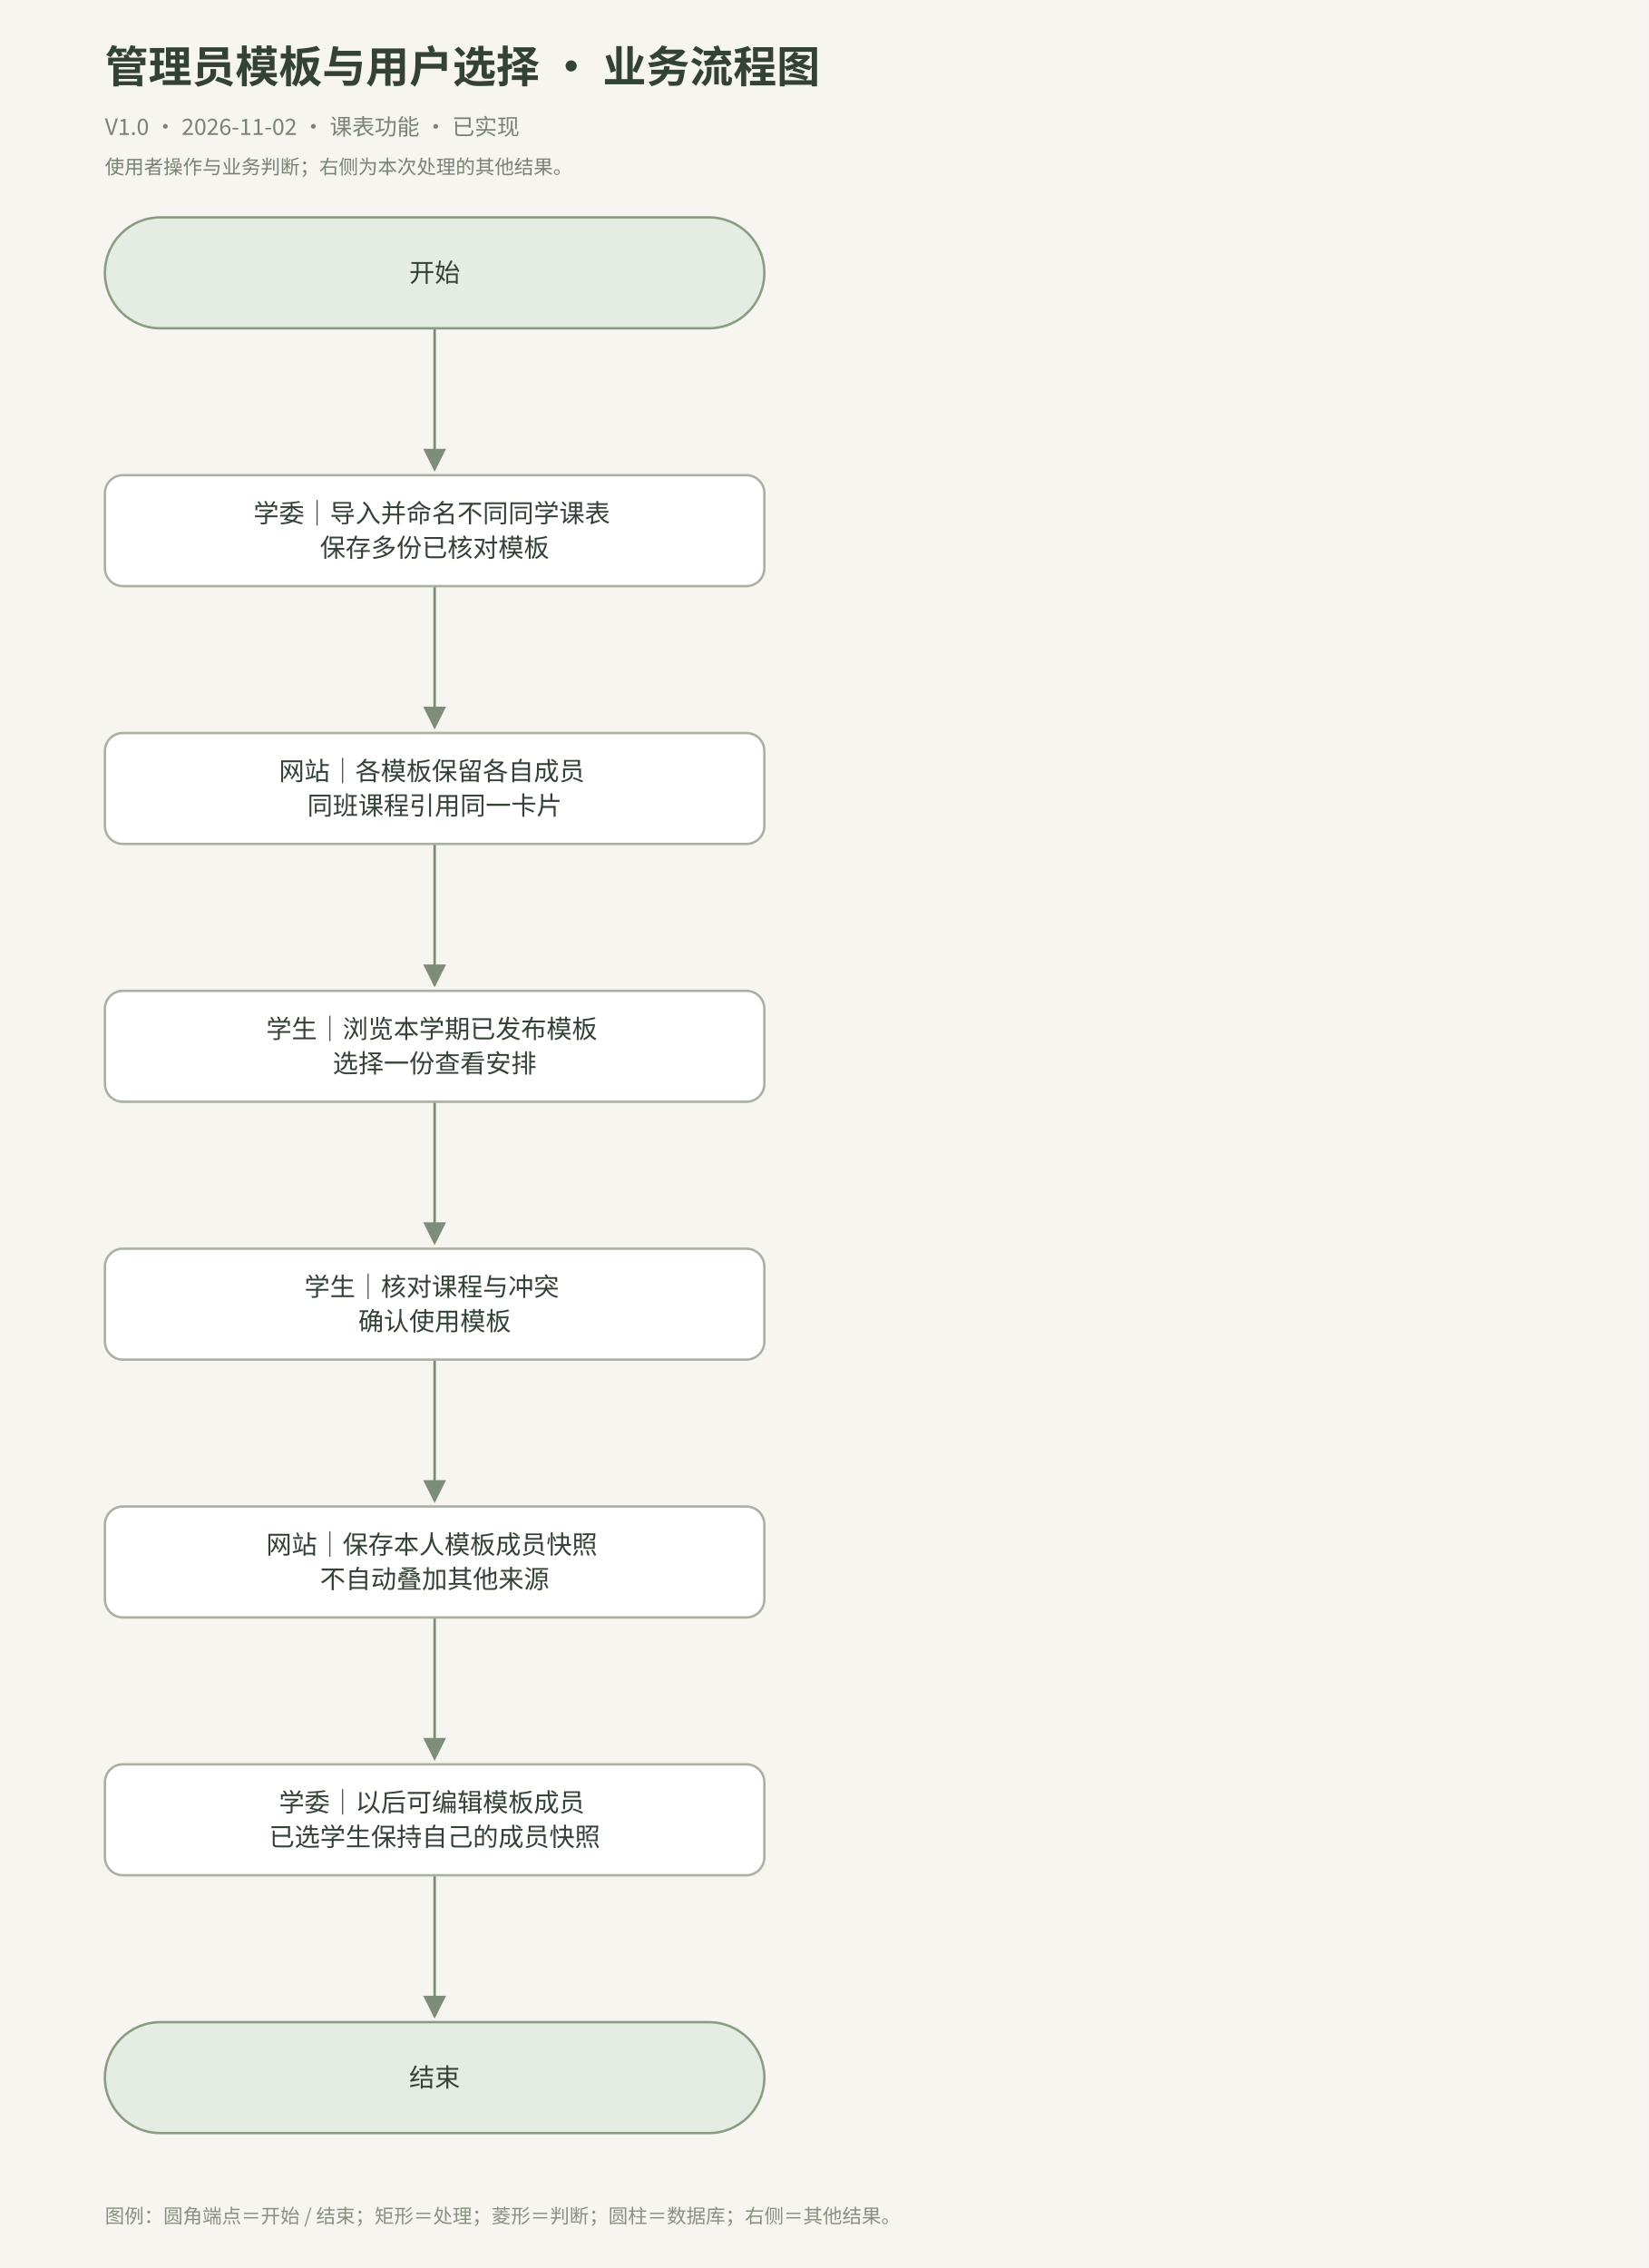
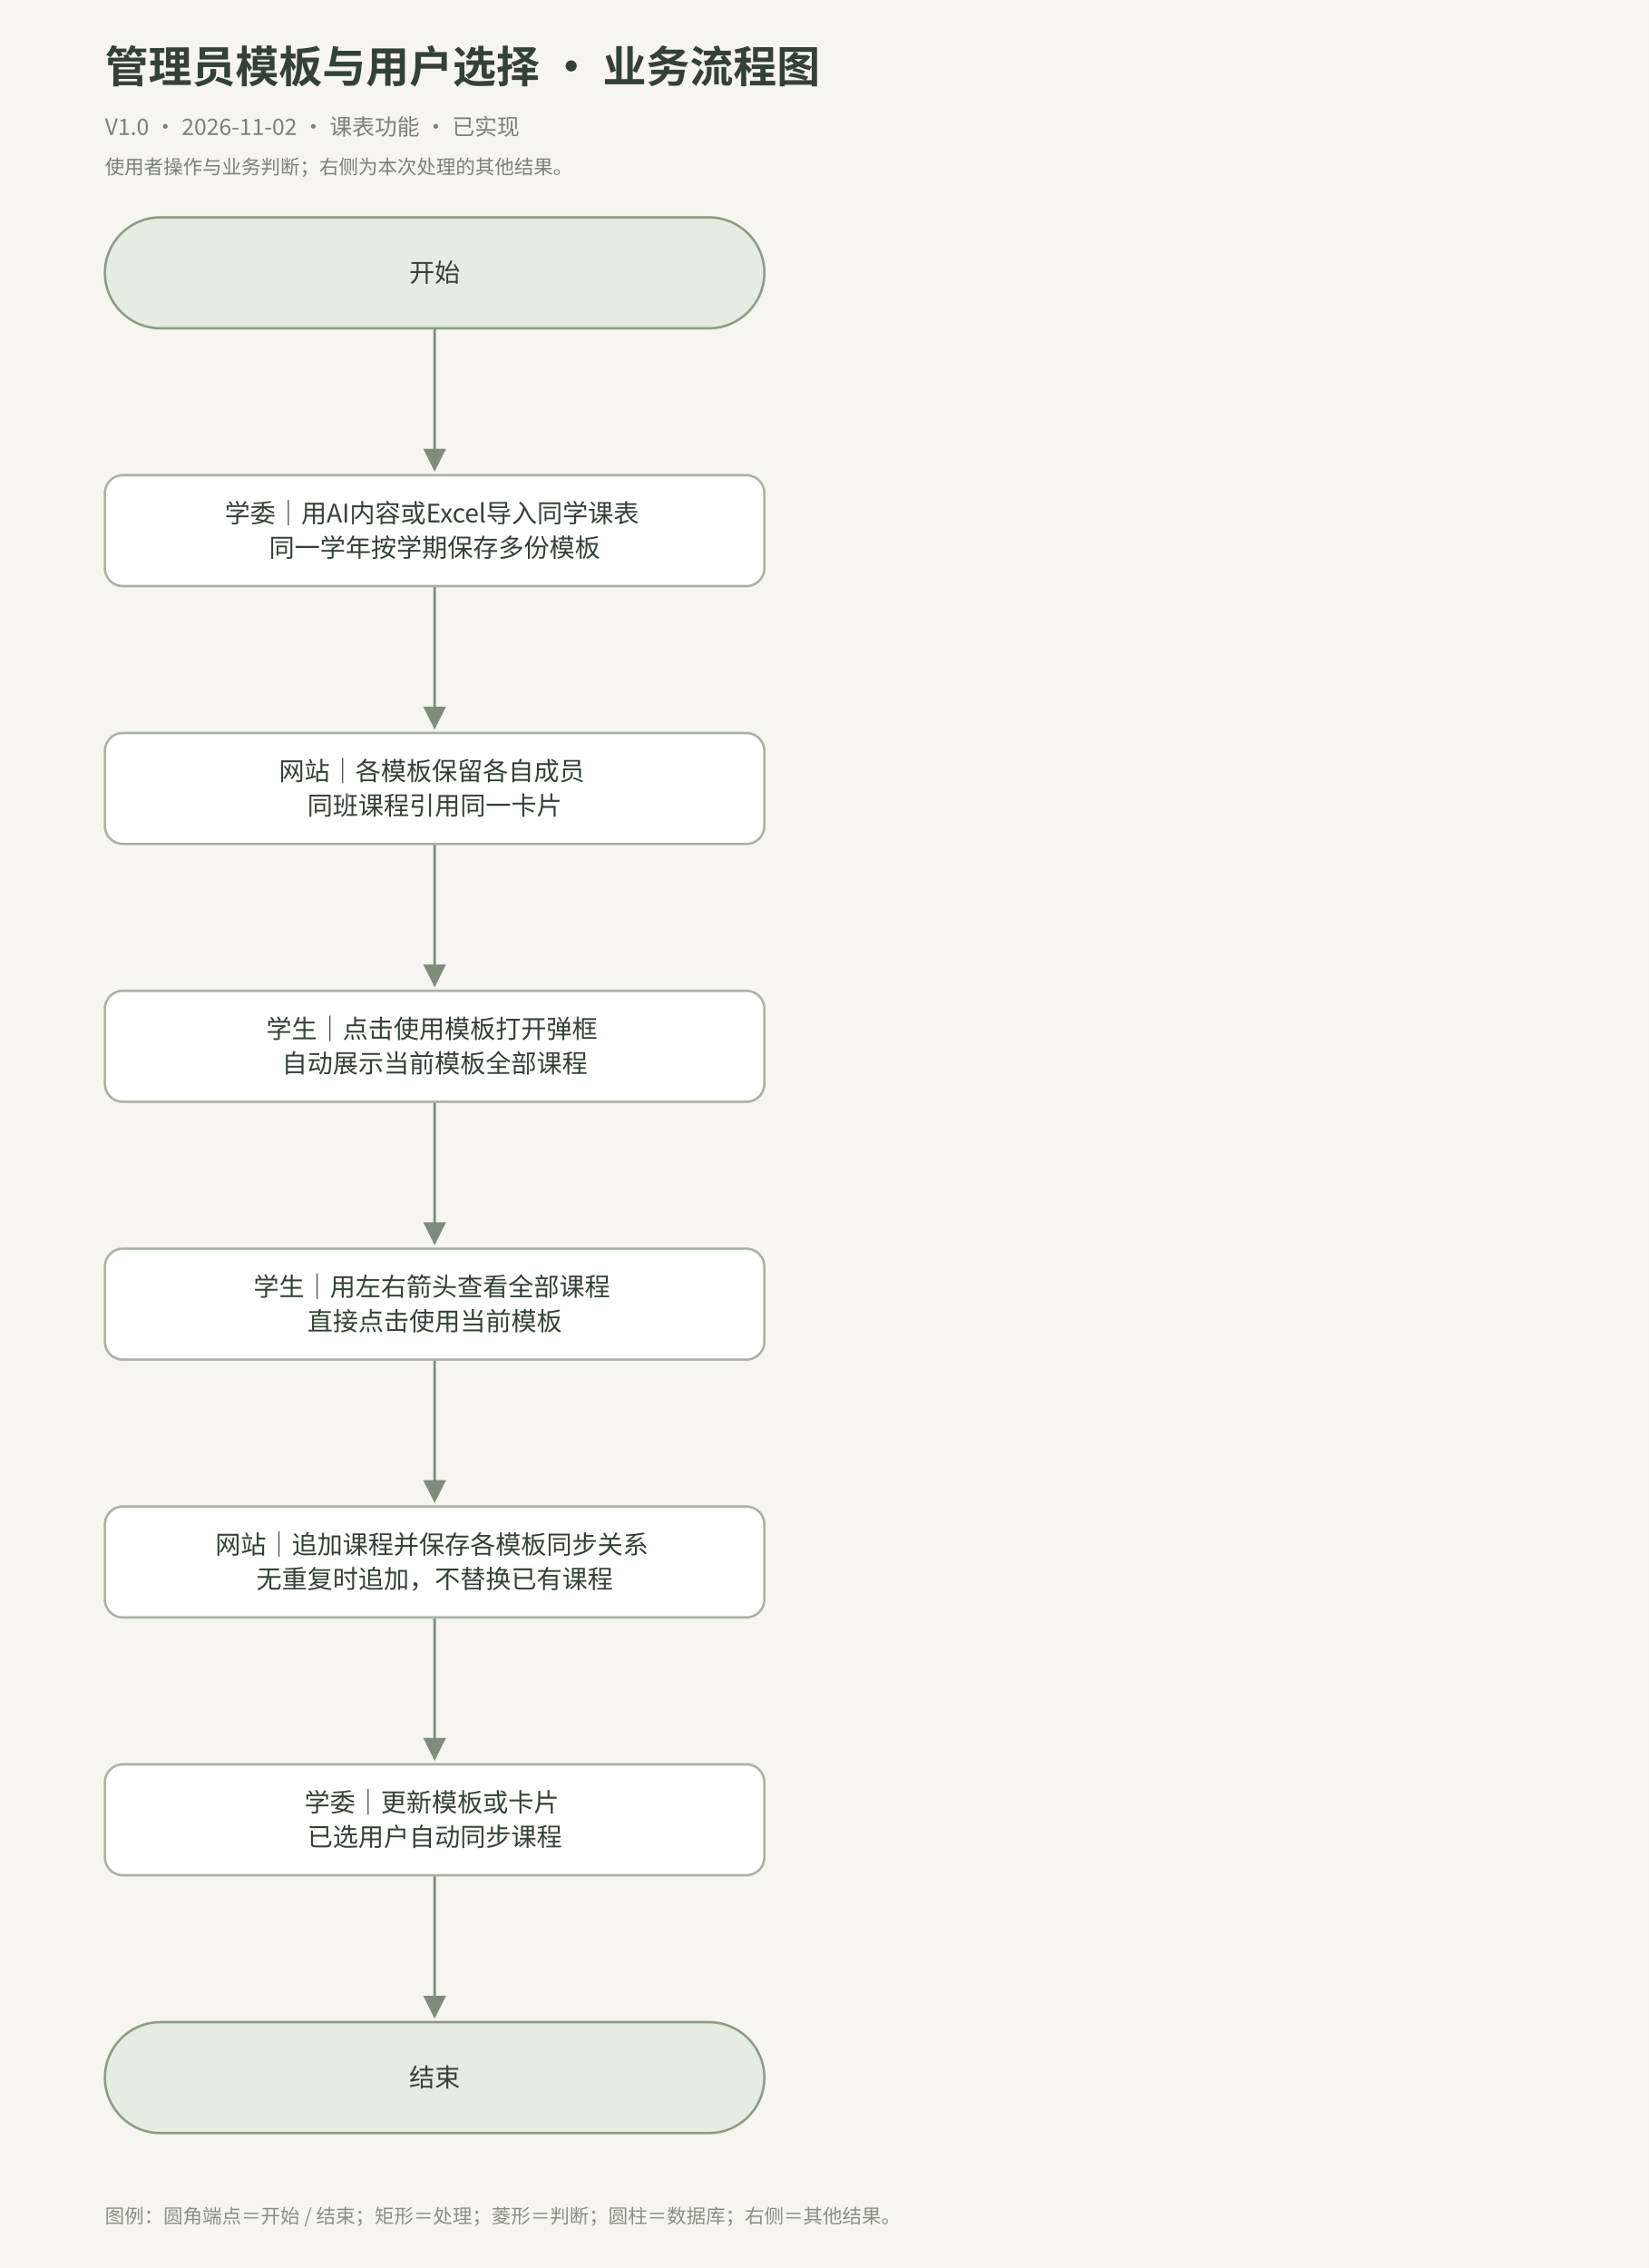
<svg xmlns="http://www.w3.org/2000/svg" width="1100" height="1513" viewBox="0 0 1100 1513" role="img" aria-labelledby="title desc">
  <defs>
    <marker id="arrow" markerWidth="9" markerHeight="9" refX="8" refY="4.5" orient="auto" markerUnits="strokeWidth">
      <path d="M0 0 L9 4.5 L0 9 Z" fill="#7E8C7A" />
    </marker>
  </defs>
  <rect width="1100" height="1513" fill="#F7F5F0" />
  <g font-family="'Microsoft YaHei','PingFang SC','Noto Sans CJK SC',sans-serif" fill="#344235">
    <text x="70" y="55" font-size="29" font-weight="700">管理员模板与用户选择 · 业务流程图</text>
    <text x="70" y="90" font-size="15" fill="#788371">V1.0 · 2026-11-02 · 课表功能 · 已实现</text>
    <text x="70" y="116" font-size="13" fill="#788371">使用者操作与业务判断；右侧为本次处理的其他结果。</text>
    <path d="M290.0 219 L290.0 313" stroke="#7E8C7A" stroke-width="1.7" fill="none" marker-end="url(#arrow)" />
    <path d="M290.0 391 L290.0 485" stroke="#7E8C7A" stroke-width="1.7" fill="none" marker-end="url(#arrow)" />
    <path d="M290.0 563 L290.0 657" stroke="#7E8C7A" stroke-width="1.7" fill="none" marker-end="url(#arrow)" />
    <path d="M290.0 735 L290.0 829" stroke="#7E8C7A" stroke-width="1.7" fill="none" marker-end="url(#arrow)" />
    <path d="M290.0 907 L290.0 1001" stroke="#7E8C7A" stroke-width="1.7" fill="none" marker-end="url(#arrow)" />
    <path d="M290.0 1079 L290.0 1173" stroke="#7E8C7A" stroke-width="1.7" fill="none" marker-end="url(#arrow)" />
    <path d="M290.0 1251 L290.0 1345" stroke="#7E8C7A" stroke-width="1.7" fill="none" marker-end="url(#arrow)" />
    <rect x="70" y="145" width="440" height="74" rx="37.0" fill="#E5ECE2" stroke="#8A9D82" stroke-width="1.6" />
    <text text-anchor="middle" font-size="17">
      <tspan x="290.0" y="188.0">开始</tspan>
    </text>
    <rect x="70" y="317" width="440" height="74" rx="12" fill="#FFFFFF" stroke="#A8B2A2" stroke-width="1.6" />
    <text text-anchor="middle" font-size="17">
-       <tspan x="290.0" y="348.5">学委｜导入并命名不同同学课表</tspan>
-       <tspan x="290.0" y="371.5">保存多份已核对模板</tspan>
+       <tspan x="290.0" y="348.5">学委｜用AI内容或Excel导入同学课表</tspan>
+       <tspan x="290.0" y="371.5">同一学年按学期保存多份模板</tspan>
    </text>
    <rect x="70" y="489" width="440" height="74" rx="12" fill="#FFFFFF" stroke="#A8B2A2" stroke-width="1.6" />
    <text text-anchor="middle" font-size="17">
      <tspan x="290.0" y="520.5">网站｜各模板保留各自成员</tspan>
      <tspan x="290.0" y="543.5">同班课程引用同一卡片</tspan>
    </text>
    <rect x="70" y="661" width="440" height="74" rx="12" fill="#FFFFFF" stroke="#A8B2A2" stroke-width="1.6" />
    <text text-anchor="middle" font-size="17">
-       <tspan x="290.0" y="692.5">学生｜浏览本学期已发布模板</tspan>
-       <tspan x="290.0" y="715.5">选择一份查看安排</tspan>
+       <tspan x="290.0" y="692.5">学生｜点击使用模板打开弹框</tspan>
+       <tspan x="290.0" y="715.5">自动展示当前模板全部课程</tspan>
    </text>
    <rect x="70" y="833" width="440" height="74" rx="12" fill="#FFFFFF" stroke="#A8B2A2" stroke-width="1.6" />
    <text text-anchor="middle" font-size="17">
-       <tspan x="290.0" y="864.5">学生｜核对课程与冲突</tspan>
-       <tspan x="290.0" y="887.5">确认使用模板</tspan>
+       <tspan x="290.0" y="864.5">学生｜用左右箭头查看全部课程</tspan>
+       <tspan x="290.0" y="887.5">直接点击使用当前模板</tspan>
    </text>
    <rect x="70" y="1005" width="440" height="74" rx="12" fill="#FFFFFF" stroke="#A8B2A2" stroke-width="1.6" />
    <text text-anchor="middle" font-size="17">
-       <tspan x="290.0" y="1036.5">网站｜保存本人模板成员快照</tspan>
-       <tspan x="290.0" y="1059.5">不自动叠加其他来源</tspan>
+       <tspan x="290.0" y="1036.5">网站｜追加课程并保存各模板同步关系</tspan>
+       <tspan x="290.0" y="1059.5">无重复时追加，不替换已有课程</tspan>
    </text>
    <rect x="70" y="1177" width="440" height="74" rx="12" fill="#FFFFFF" stroke="#A8B2A2" stroke-width="1.6" />
    <text text-anchor="middle" font-size="17">
-       <tspan x="290.0" y="1208.5">学委｜以后可编辑模板成员</tspan>
-       <tspan x="290.0" y="1231.5">已选学生保持自己的成员快照</tspan>
+       <tspan x="290.0" y="1208.5">学委｜更新模板或卡片</tspan>
+       <tspan x="290.0" y="1231.5">已选用户自动同步课程</tspan>
    </text>
    <rect x="70" y="1349" width="440" height="74" rx="37.0" fill="#E5ECE2" stroke="#8A9D82" stroke-width="1.6" />
    <text text-anchor="middle" font-size="17">
      <tspan x="290.0" y="1392.0">结束</tspan>
    </text>
    <text x="70" y="1483" font-size="13" fill="#88917F">图例：圆角端点＝开始 / 结束；矩形＝处理；菱形＝判断；圆柱＝数据库；右侧＝其他结果。</text>
  </g>
</svg>
